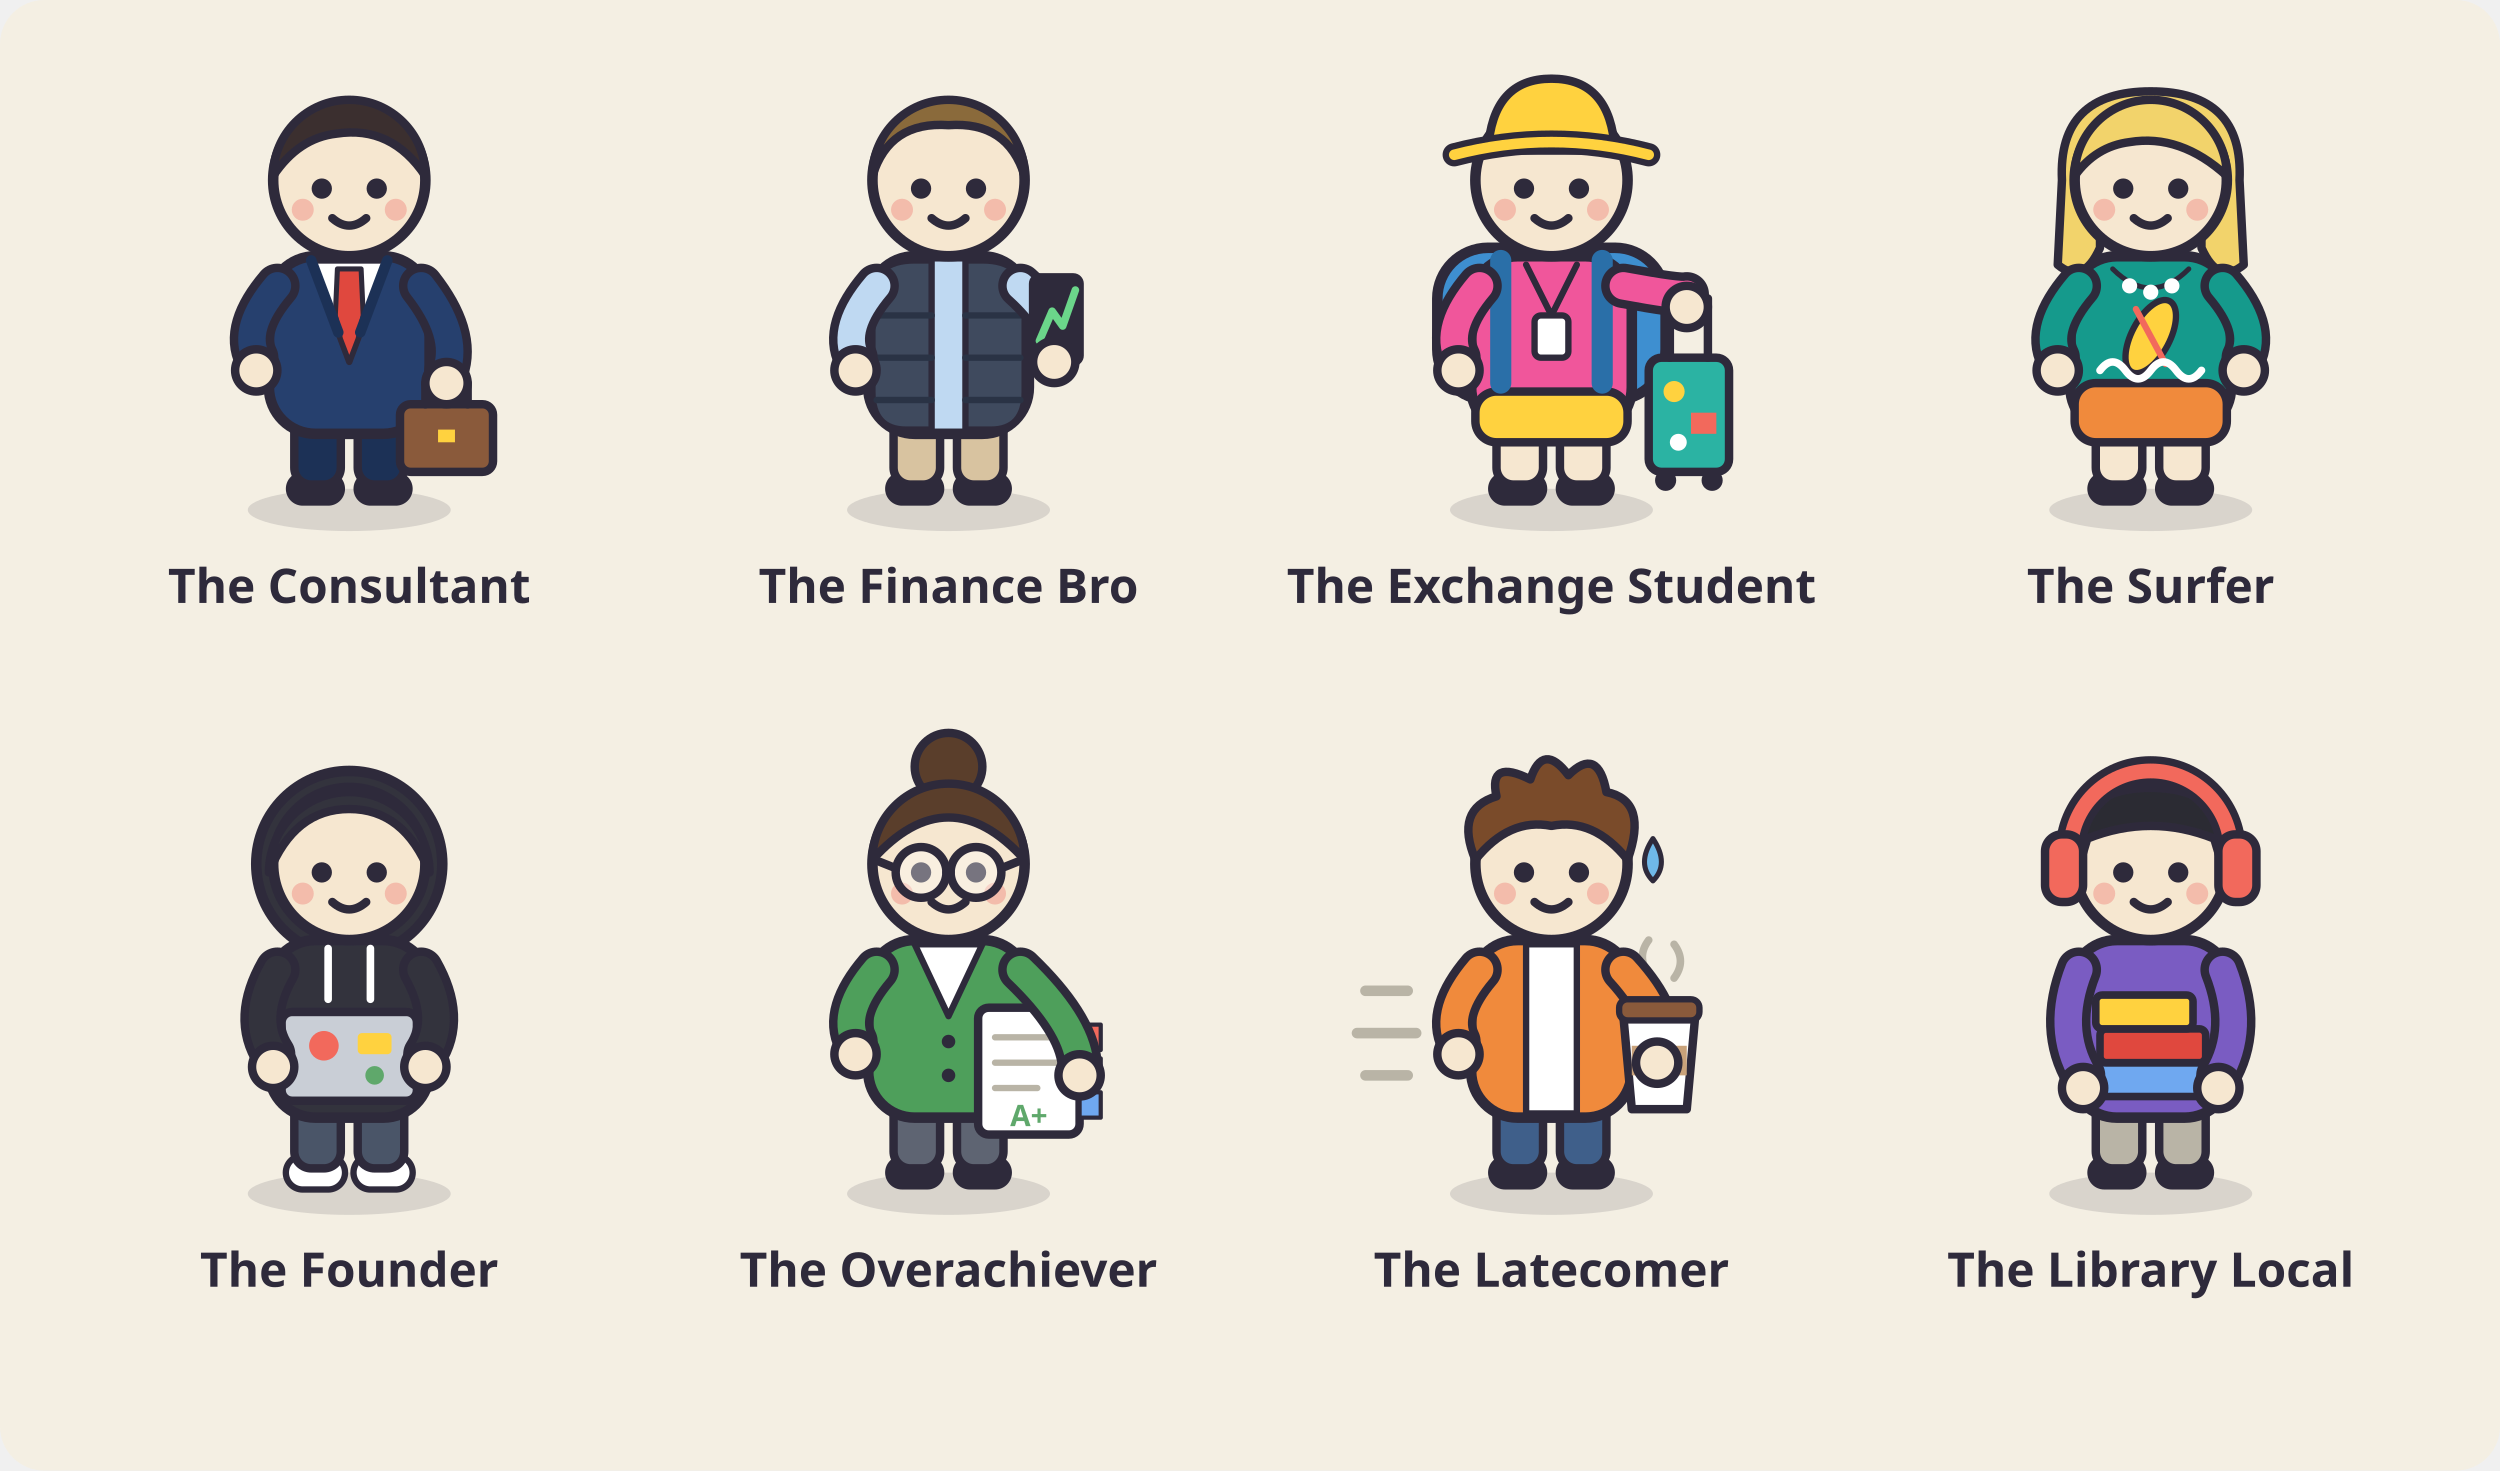
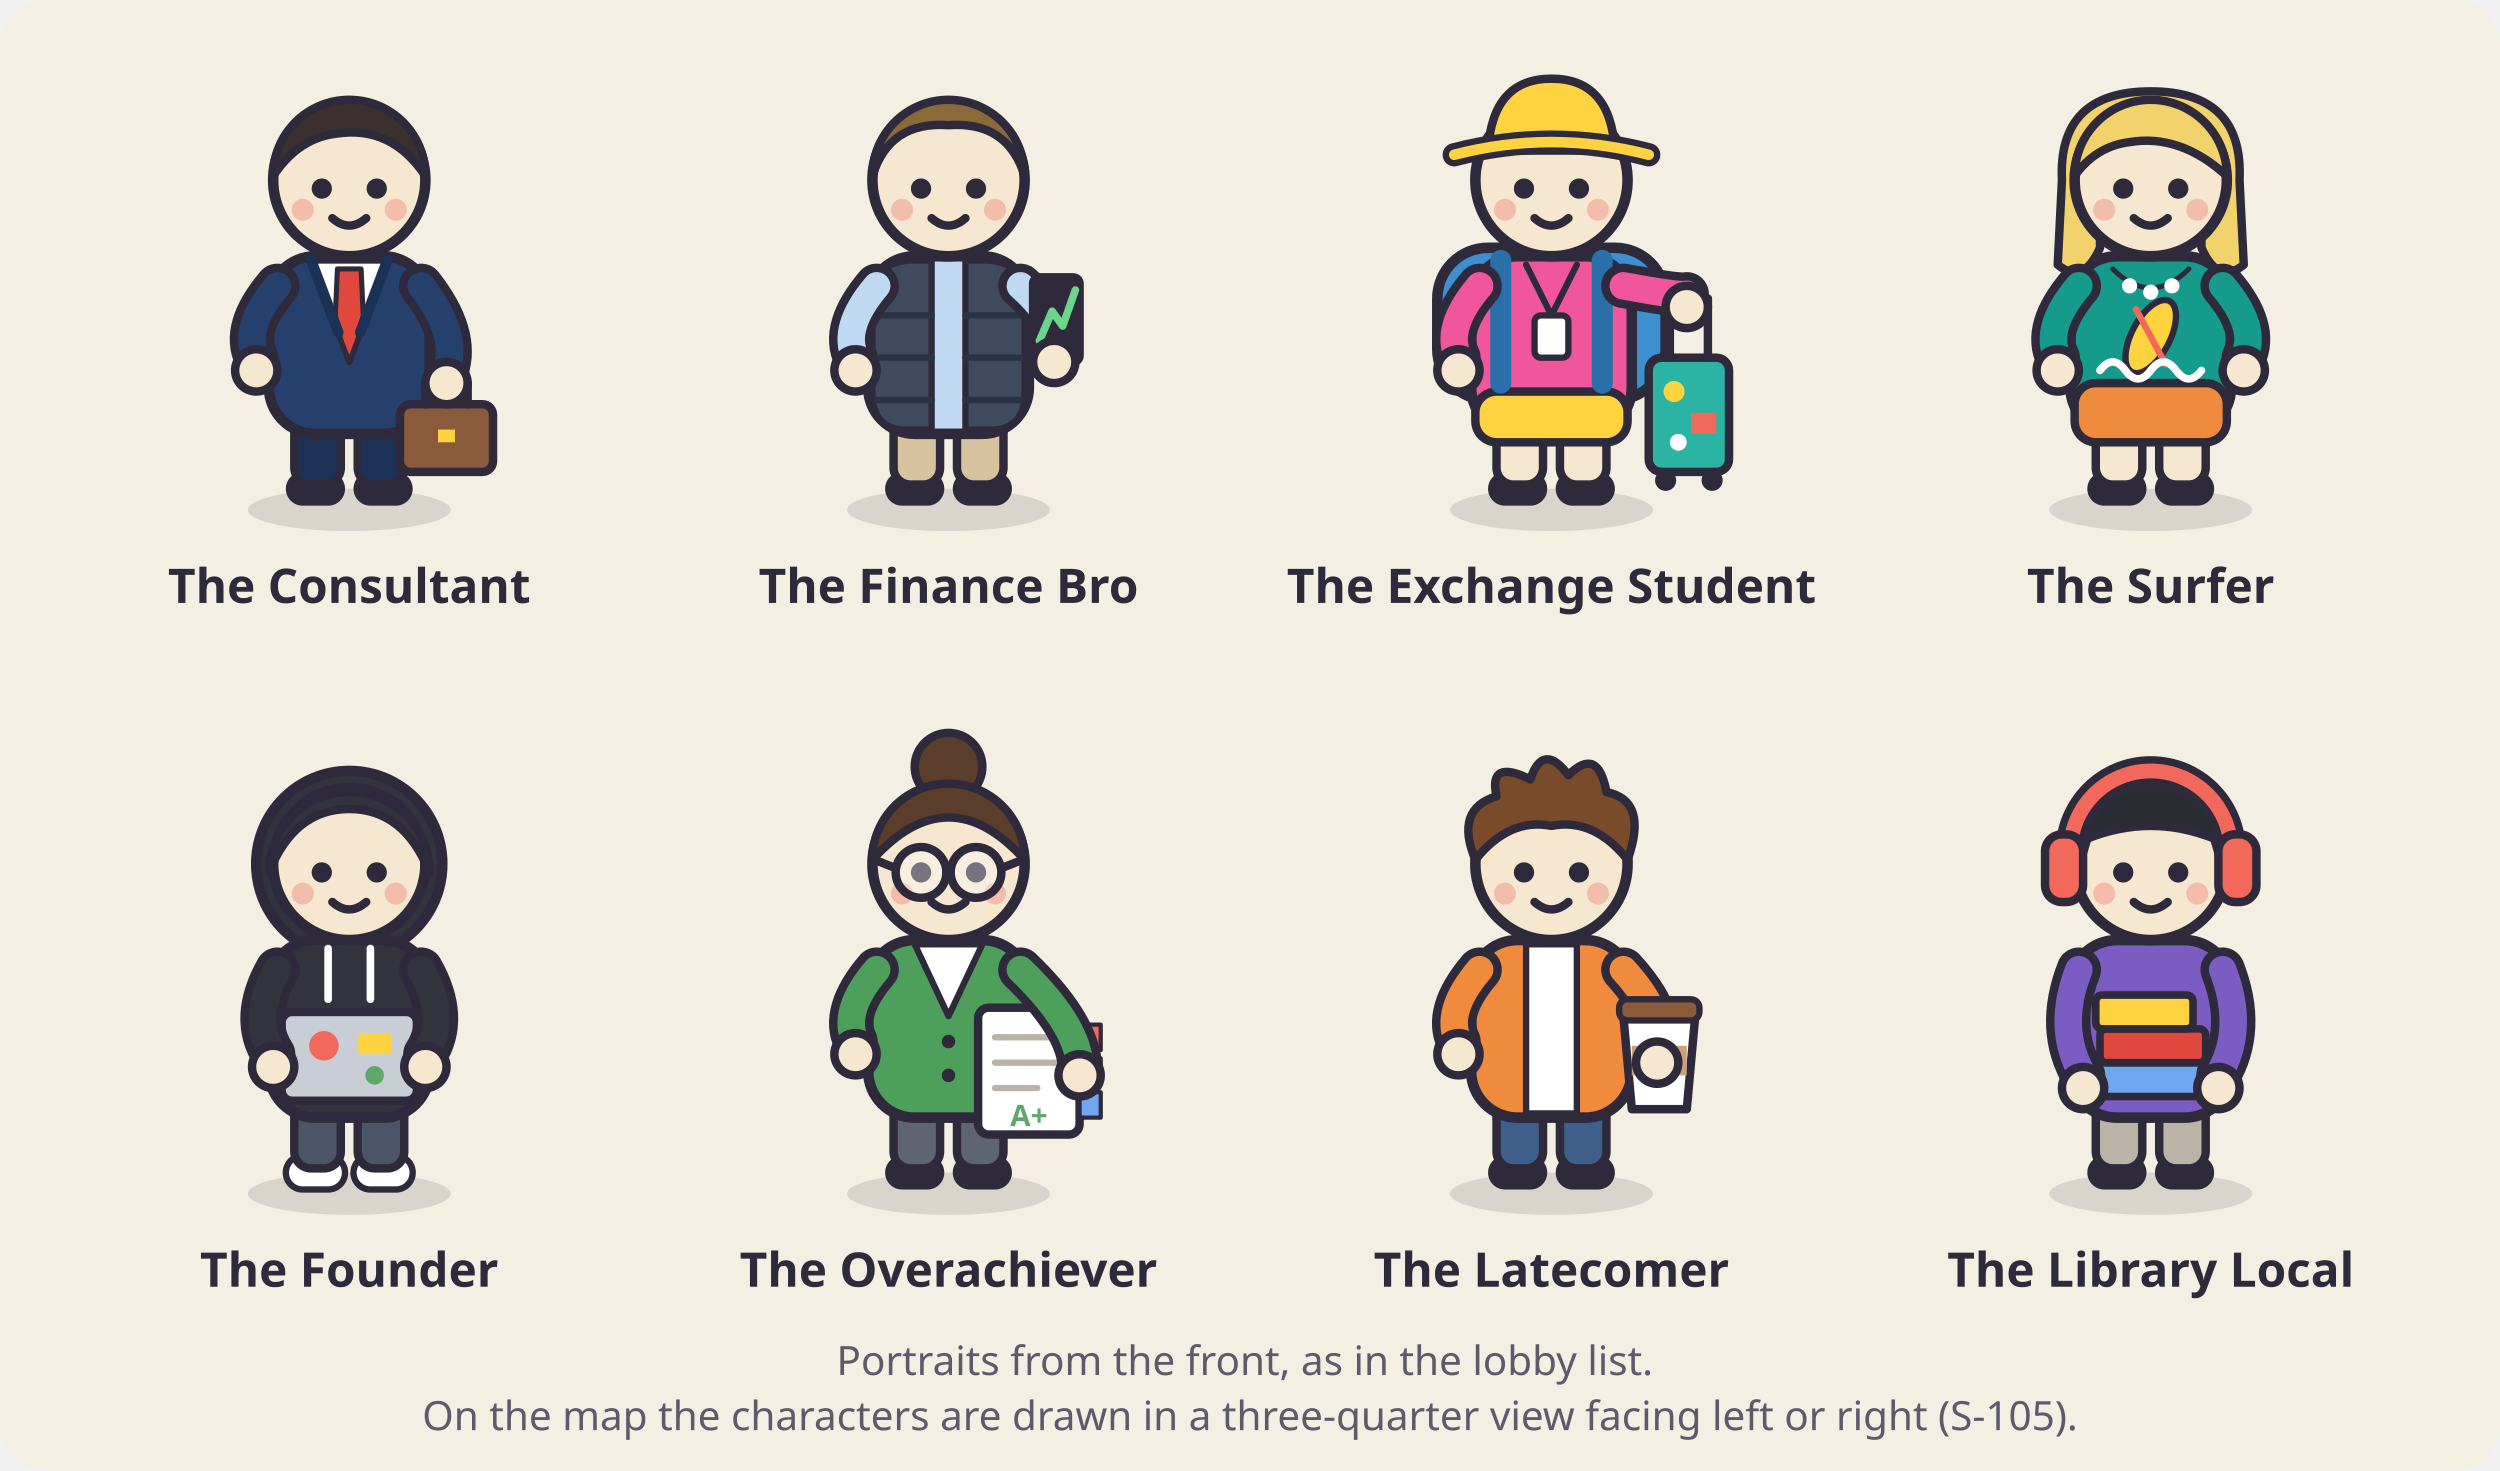
<svg xmlns="http://www.w3.org/2000/svg" viewBox="0 0 680 400" font-family="system-ui, sans-serif">
  <rect width="680" height="400" rx="12" fill="#F4EFE3" />
  <defs>
    <g id="base">
      <ellipse cx="0" cy="98" rx="24" ry="5" fill="#2E2A3B" opacity="0.14" />
      <rect x="-15" y="89" width="14" height="8" rx="4" fill="#2E2A3B" />
      <rect x="1" y="89" width="14" height="8" rx="4" fill="#2E2A3B" />
    </g>
    <g id="face">
      <circle cx="0" cy="20" r="18" fill="#F6E7D0" stroke="#2E2A3B" stroke-width="2.5" />
      <circle cx="-6.5" cy="22" r="2.4" fill="#2E2A3B" />
      <circle cx="6.5" cy="22" r="2.4" fill="#2E2A3B" />
      <path d="M-4 29 Q0 32.5 4 29" fill="none" stroke="#2E2A3B" stroke-width="2" />
      <circle cx="-11" cy="27" r="2.6" fill="#F2A99B" opacity="0.7" />
      <circle cx="11" cy="27" r="2.6" fill="#F2A99B" opacity="0.7" />
    </g>
  </defs>
  <g stroke-linejoin="round" stroke-linecap="round" font-size="13" font-weight="700" text-anchor="middle">
    <g transform="translate(95,26) scale(1.15)">
      <use href="#base" />
      <rect x="-13" y="74" width="11" height="18" rx="4" fill="#1C3156" stroke="#2E2A3B" stroke-width="2" />
      <rect x="2" y="74" width="11" height="18" rx="4" fill="#1C3156" stroke="#2E2A3B" stroke-width="2" />
      <rect x="-19" y="38" width="38" height="42" rx="11" fill="#26406E" stroke="#2E2A3B" stroke-width="2.5" />
      <polygon points="-9,39 9,39 0,63" fill="#FFFFFF" stroke="#2E2A3B" stroke-width="1.5" />
      <polygon points="-2.8,41 2.8,41 3.3,52 2.1,57.5 0,63 -2.1,57.5 -3.3,52" fill="#E0483E" stroke="#2E2A3B" stroke-width="1.2" />
      <path d="M-9 39 L-2.6 56 M9 39 L2.6 56" stroke="#1C3156" stroke-width="2.5" />
      <rect x="12" y="73" width="22" height="16" rx="2.5" fill="#8A5A3B" stroke="#2E2A3B" stroke-width="2" />
      <path d="M18 73 v-5 h10 v5" fill="none" stroke="#2E2A3B" stroke-width="2" />
      <rect x="21" y="79" width="4" height="3" fill="#FFD23F" />
      <path d="M-17 45 Q-25.5 55.0 -22 62 M17 45 Q26.0 56.5 23 65" fill="none" stroke="#2E2A3B" stroke-width="10.5" />
      <path d="M-17 45 Q-25.5 55.0 -22 62 M17 45 Q26.0 56.5 23 65" fill="none" stroke="#26406E" stroke-width="6.5" />
      <circle cx="-22" cy="65" r="5" fill="#F6E7D0" stroke="#2E2A3B" stroke-width="2" />
      <circle cx="23" cy="68" r="5" fill="#F6E7D0" stroke="#2E2A3B" stroke-width="2" />
      <use href="#face" />
      <path d="M-18 19 A18 18 0 0 1 18 19 Q10 7 -3 9 Q-12 10 -18 19 Z" fill="#3B2F2F" stroke="#2E2A3B" stroke-width="2" />
      <text y="120" font-size="11.3" fill="#2E2A3B">The Consultant</text>
    </g>
    <g transform="translate(258,26) scale(1.15)">
      <use href="#base" />
      <rect x="-13" y="74" width="11" height="18" rx="4" fill="#D8C3A0" stroke="#2E2A3B" stroke-width="2" />
      <rect x="2" y="74" width="11" height="18" rx="4" fill="#D8C3A0" stroke="#2E2A3B" stroke-width="2" />
      <rect x="-19" y="38" width="38" height="42" rx="11" fill="#BFD9F2" stroke="#2E2A3B" stroke-width="2.5" />
      <path d="M-18 48 Q-18 39 -8 39 L-4 39 L-4 79 L-10 79 Q-18 79 -18 70 Z" fill="#3F4A5E" stroke="#2E2A3B" stroke-width="1.5" />
      <path d="M18 48 Q18 39 8 39 L4 39 L4 79 L10 79 Q18 79 18 70 Z" fill="#3F4A5E" stroke="#2E2A3B" stroke-width="1.5" />
      <path d="M-17 52 h13 M-17 62 h13 M-17 72 h13 M4 52 h13 M4 62 h13 M4 72 h13" stroke="#2A3345" stroke-width="1.5" />
      <path d="M-17 45 Q-25.5 55.0 -22 62 M17 45 Q27.0 54.0 25 60" fill="none" stroke="#2E2A3B" stroke-width="10.5" />
      <path d="M-17 45 Q-25.5 55.0 -22 62 M17 45 Q27.0 54.0 25 60" fill="none" stroke="#BFD9F2" stroke-width="6.5" />
      <rect x="19" y="42" width="13" height="22" rx="2.5" fill="#2E2A3B" />
      <polyline points="21.5,58 24.5,51 27,54.5 30,46" fill="none" stroke="#6BD68A" stroke-width="1.8" />
      <circle cx="-22" cy="65" r="5" fill="#F6E7D0" stroke="#2E2A3B" stroke-width="2" />
      <circle cx="25" cy="63" r="5" fill="#F6E7D0" stroke="#2E2A3B" stroke-width="2" />
      <use href="#face" />
      <path d="M-18 19 A18 18 0 0 1 18 19 Q14 6 0 7 Q-14 6 -18 19 Z" fill="#8A6A3B" stroke="#2E2A3B" stroke-width="2" />
      <text y="120" font-size="11.3" fill="#2E2A3B">The Finance Bro</text>
    </g>
    <g transform="translate(422,26) scale(1.15)">
      <use href="#base" />
      <rect x="-27" y="36" width="54" height="36" rx="12" fill="#3E8FD0" stroke="#2E2A3B" stroke-width="2.5" />
      <rect x="-13" y="74" width="11" height="18" rx="4" fill="#F6E7D0" stroke="#2E2A3B" stroke-width="2" />
      <rect x="2" y="74" width="11" height="18" rx="4" fill="#F6E7D0" stroke="#2E2A3B" stroke-width="2" />
      <rect x="-19" y="38" width="38" height="42" rx="11" fill="#F0569B" stroke="#2E2A3B" stroke-width="2.5" />
      <rect x="-18" y="70" width="36" height="12" rx="5" fill="#FFD23F" stroke="#2E2A3B" stroke-width="2" />
      <path d="M-12 39 V68 M12 39 V68" stroke="#2A6FA8" stroke-width="5" />
      <path d="M-6 40 L0 52 L6 40" fill="none" stroke="#2E2A3B" stroke-width="1.5" />
      <rect x="-4" y="52" width="8" height="10" rx="1.5" fill="#FFFFFF" stroke="#2E2A3B" stroke-width="1.5" />
      <rect x="23" y="62" width="19" height="27" rx="3" fill="#2BB3A3" stroke="#2E2A3B" stroke-width="2" />
      <path d="M28 62 V48 H37 V62" fill="none" stroke="#2E2A3B" stroke-width="2" />
      <circle cx="29" cy="70" r="2.5" fill="#FFD23F" />
      <rect x="33" y="75" width="6" height="5" fill="#F2695C" />
      <circle cx="30" cy="82" r="2" fill="#FFFFFF" />
      <circle cx="27" cy="91" r="2.5" fill="#2E2A3B" />
      <circle cx="38" cy="91" r="2.5" fill="#2E2A3B" />
      <path d="M-17 45 Q-25.5 55.0 -22 62 M17 45 Q30.5 47.5 32 47" fill="none" stroke="#2E2A3B" stroke-width="10.5" />
      <path d="M-17 45 Q-25.5 55.0 -22 62 M17 45 Q30.5 47.5 32 47" fill="none" stroke="#F0569B" stroke-width="6.5" />
      <circle cx="-22" cy="65" r="5" fill="#F6E7D0" stroke="#2E2A3B" stroke-width="2" />
      <circle cx="32" cy="50" r="5" fill="#F6E7D0" stroke="#2E2A3B" stroke-width="2" />
      <use href="#face" />
      <path d="M-15 13 Q-14 -4 0 -4 Q14 -4 15 13 Z" fill="#FFD23F" stroke="#2E2A3B" stroke-width="2" />
      <path d="M-23 14 Q0 8 23 14" fill="none" stroke="#2E2A3B" stroke-width="5.5" />
      <path d="M-23 14 Q0 8 23 14" fill="none" stroke="#FFD23F" stroke-width="2.5" />
      <text y="120" font-size="11.3" fill="#2E2A3B">The Exchange Student</text>
    </g>
    <g transform="translate(585,26) scale(1.15)">
      <use href="#base" />
      <rect x="-13" y="74" width="11" height="18" rx="4" fill="#F6E7D0" stroke="#2E2A3B" stroke-width="2" />
      <rect x="2" y="74" width="11" height="18" rx="4" fill="#F6E7D0" stroke="#2E2A3B" stroke-width="2" />
      <rect x="-19" y="38" width="38" height="42" rx="11" fill="#159A8C" stroke="#2E2A3B" stroke-width="2.5" />
      <rect x="-18" y="68" width="36" height="14" rx="5" fill="#F08A3C" stroke="#2E2A3B" stroke-width="2" />
      <path d="M-9 41 Q0 50 9 41" fill="none" stroke="#2E2A3B" stroke-width="1.2" />
      <circle cx="-5" cy="45" r="1.8" fill="#FFFFFF" />
      <circle cx="0" cy="46.5" r="1.8" fill="#FFFFFF" />
      <circle cx="5" cy="45" r="1.8" fill="#FFFFFF" />
      <path d="M-21 20 Q-22 -1 0 -1 Q22 -1 21 20 L22 40 Q16 45 12 36 L12 20 L-12 20 L-12 36 Q-16 45 -22 40 Z" fill="#F2D36B" stroke="#2E2A3B" stroke-width="2" />
      <ellipse cx="0" cy="57" rx="4.5" ry="9.5" transform="rotate(28 0 57)" fill="#FFD23F" stroke="#2E2A3B" stroke-width="1.5" />
      <path d="M-3.5 50.5 L3.5 63.5" stroke="#F2695C" stroke-width="1.5" />
      <path d="M-12 65 q3 -4 6 0 t6 0 t6 0 t6 0" fill="none" stroke="#FFFFFF" stroke-width="1.8" />
      <path d="M-17 45 Q-25.5 55.0 -22 62 M17 45 Q25.5 55.0 22 62" fill="none" stroke="#2E2A3B" stroke-width="10.5" />
      <path d="M-17 45 Q-25.5 55.0 -22 62 M17 45 Q25.5 55.0 22 62" fill="none" stroke="#159A8C" stroke-width="6.5" />
      <circle cx="-22" cy="65" r="5" fill="#F6E7D0" stroke="#2E2A3B" stroke-width="2" />
      <circle cx="22" cy="65" r="5" fill="#F6E7D0" stroke="#2E2A3B" stroke-width="2" />
      <use href="#face" />
      <path d="M-18 19 A18 18 0 0 1 18 19 Q7 9 -5 11 Q-13 12 -18 19 Z" fill="#F2D36B" stroke="#2E2A3B" stroke-width="2" />
      <text y="120" font-size="11.3" fill="#2E2A3B">The Surfer</text>
    </g>
    <g transform="translate(95,212) scale(1.15)">
      <use href="#base" />
      <rect x="-15" y="89" width="14" height="8" rx="4" fill="#FFFFFF" stroke="#2E2A3B" stroke-width="1.5" />
      <rect x="1" y="89" width="14" height="8" rx="4" fill="#FFFFFF" stroke="#2E2A3B" stroke-width="1.5" />
      <rect x="-13" y="74" width="11" height="18" rx="4" fill="#4A5568" stroke="#2E2A3B" stroke-width="2" />
      <rect x="2" y="74" width="11" height="18" rx="4" fill="#4A5568" stroke="#2E2A3B" stroke-width="2" />
      <circle cx="0" cy="20" r="22" fill="#33333D" stroke="#2E2A3B" stroke-width="2.5" />
      <rect x="-19" y="38" width="38" height="42" rx="11" fill="#33333D" stroke="#2E2A3B" stroke-width="2.5" />
      <path d="M-5 40 V52 M5 40 V52" stroke="#FFFFFF" stroke-width="1.8" />
      <rect x="-16" y="55" width="32" height="21" rx="2.5" fill="#C9CED6" stroke="#2E2A3B" stroke-width="2" />
      <circle cx="-6" cy="63" r="3.5" fill="#F2695C" />
      <rect x="2" y="60" width="8" height="5" rx="1" fill="#FFD23F" />
      <circle cx="6" cy="70" r="2.2" fill="#5FA86B" />
      <path d="M-17 45 Q-23.5 56.5 -18 65 M17 45 Q23.5 56.5 18 65" fill="none" stroke="#2E2A3B" stroke-width="10.5" />
      <path d="M-17 45 Q-23.5 56.5 -18 65 M17 45 Q23.5 56.5 18 65" fill="none" stroke="#33333D" stroke-width="6.5" />
      <circle cx="-18" cy="68" r="5" fill="#F6E7D0" stroke="#2E2A3B" stroke-width="2" />
      <circle cx="18" cy="68" r="5" fill="#F6E7D0" stroke="#2E2A3B" stroke-width="2" />
      <use href="#face" />
      <path d="M-19 22 A19 19 0 0 1 19 22 Q13 7 0 7 Q-13 7 -19 22 Z" fill="#33333D" stroke="#2E2A3B" stroke-width="2" />
      <text y="120" font-size="11.3" fill="#2E2A3B">The Founder</text>
    </g>
    <g transform="translate(258,212) scale(1.15)">
      <use href="#base" />
      <rect x="-13" y="74" width="11" height="18" rx="4" fill="#5E6472" stroke="#2E2A3B" stroke-width="2" />
      <rect x="2" y="74" width="11" height="18" rx="4" fill="#5E6472" stroke="#2E2A3B" stroke-width="2" />
      <rect x="-19" y="38" width="38" height="42" rx="11" fill="#4E9F5B" stroke="#2E2A3B" stroke-width="2.5" />
      <polygon points="-8,39 8,39 0,56" fill="#FFFFFF" stroke="#2E2A3B" stroke-width="1.5" />
      <circle cx="0" cy="62" r="1.6" fill="#2E2A3B" />
      <circle cx="0" cy="70" r="1.6" fill="#2E2A3B" />
      <rect x="7" y="54" width="24" height="30" rx="2.5" fill="#FFFFFF" stroke="#2E2A3B" stroke-width="2" />
      <rect x="31" y="58" width="5" height="6" fill="#F2695C" stroke="#2E2A3B" stroke-width="1" />
      <rect x="31" y="66" width="5" height="6" fill="#FFD23F" stroke="#2E2A3B" stroke-width="1" />
      <rect x="31" y="74" width="5" height="6" fill="#6FA8F0" stroke="#2E2A3B" stroke-width="1" />
      <path d="M11 61 h15 M11 67 h15 M11 73 h10" stroke="#B9B4A6" stroke-width="1.5" />
      <text x="19" y="82" font-size="7" fill="#5FA86B">A+</text>
      <circle cx="0" cy="-3" r="8" fill="#5A3E2B" stroke="#2E2A3B" stroke-width="2" />
      <path d="M-17 45 Q-25.5 55.0 -22 62 M17 45 Q30.0 57.5 31 67" fill="none" stroke="#2E2A3B" stroke-width="10.5" />
      <path d="M-17 45 Q-25.5 55.0 -22 62 M17 45 Q30.0 57.5 31 67" fill="none" stroke="#4E9F5B" stroke-width="6.5" />
      <circle cx="-22" cy="65" r="5" fill="#F6E7D0" stroke="#2E2A3B" stroke-width="2" />
      <circle cx="31" cy="70" r="5" fill="#F6E7D0" stroke="#2E2A3B" stroke-width="2" />
      <use href="#face" />
      <path d="M-18 19 A18 18 0 0 1 18 19 Q9 9 0 9 Q-9 9 -18 19 Z" fill="#5A3E2B" stroke="#2E2A3B" stroke-width="2" />
      <circle cx="-6.5" cy="22" r="6" fill="#FFFFFF" fill-opacity="0.35" stroke="#2E2A3B" stroke-width="2" />
      <circle cx="6.5" cy="22" r="6" fill="#FFFFFF" fill-opacity="0.35" stroke="#2E2A3B" stroke-width="2" />
      <path d="M-0.5 22 h1 M-12.5 21 L-17.5 19 M12.5 21 L17.5 19" stroke="#2E2A3B" stroke-width="2" />
      <text y="120" font-size="11.3" fill="#2E2A3B">The Overachiever</text>
    </g>
    <g transform="translate(422,212) scale(1.15)">
      <use href="#base" />
-       <path d="M-44 50 h10 M-46 60 h14 M-44 70 h10" stroke="#B9B4A6" stroke-width="2.5" />
      <rect x="-13" y="74" width="11" height="18" rx="4" fill="#3F5F8A" stroke="#2E2A3B" stroke-width="2" />
      <rect x="2" y="74" width="11" height="18" rx="4" fill="#3F5F8A" stroke="#2E2A3B" stroke-width="2" />
      <rect x="-19" y="38" width="38" height="42" rx="11" fill="#F08A3C" stroke="#2E2A3B" stroke-width="2.5" />
      <rect x="-6" y="39" width="12" height="40" fill="#FFFFFF" stroke="#2E2A3B" stroke-width="1.5" />
-       <path d="M23 46 q-3 -4 0 -8 M29 47 q3 -4 0 -8" fill="none" stroke="#B9B4A6" stroke-width="1.8" />
      <path d="M-17 45 Q-25.5 55.0 -22 62 M17 45 Q27.0 56.0 25 64" fill="none" stroke="#2E2A3B" stroke-width="10.5" />
      <path d="M-17 45 Q-25.5 55.0 -22 62 M17 45 Q27.0 56.0 25 64" fill="none" stroke="#F08A3C" stroke-width="6.5" />
      <polygon points="17,56 34,56 32,78 19,78" fill="#FFFFFF" stroke="#2E2A3B" stroke-width="2" />
      <rect x="16" y="52" width="19" height="5" rx="2" fill="#8A5A3B" stroke="#2E2A3B" stroke-width="1.5" />
      <rect x="19" y="63" width="13" height="7" fill="#C9A27A" />
      <circle cx="-22" cy="65" r="5" fill="#F6E7D0" stroke="#2E2A3B" stroke-width="2" />
      <circle cx="25" cy="67" r="5" fill="#F6E7D0" stroke="#2E2A3B" stroke-width="2" />
      <use href="#face" />
      <path d="M-18 19 Q-23 7 -13 4 Q-15 -5 -5 0 Q-2 -9 4 -1 Q11 -8 13 3 Q23 5 18 19 Q10 9 0 11 Q-10 9 -18 19 Z" fill="#7A4B2A" stroke="#2E2A3B" stroke-width="2" />
-       <path d="M24 14 q4 6 0 10 q-4 -4 0 -10 Z" fill="#6FB8E8" stroke="#2E2A3B" stroke-width="1.2" />
      <text y="120" font-size="11.3" fill="#2E2A3B">The Latecomer</text>
    </g>
    <g transform="translate(585,212) scale(1.15)">
      <use href="#base" />
      <rect x="-13" y="74" width="11" height="18" rx="4" fill="#B9B4A6" stroke="#2E2A3B" stroke-width="2" />
      <rect x="2" y="74" width="11" height="18" rx="4" fill="#B9B4A6" stroke="#2E2A3B" stroke-width="2" />
      <rect x="-19" y="38" width="38" height="42" rx="11" fill="#7A5CC2" stroke="#2E2A3B" stroke-width="2.5" />
      <rect x="-14" y="67" width="28" height="8" rx="1.5" fill="#6FA8F0" stroke="#2E2A3B" stroke-width="1.8" />
      <rect x="-12" y="59" width="25" height="8" rx="1.5" fill="#E0483E" stroke="#2E2A3B" stroke-width="1.8" />
      <rect x="-13" y="51" width="23" height="8" rx="1.5" fill="#FFD23F" stroke="#2E2A3B" stroke-width="1.8" />
      <path d="M-17 45 Q-22.5 59.0 -16 70 M17 45 Q22.5 59.0 16 70" fill="none" stroke="#2E2A3B" stroke-width="10.5" />
      <path d="M-17 45 Q-22.5 59.0 -16 70 M17 45 Q22.5 59.0 16 70" fill="none" stroke="#7A5CC2" stroke-width="6.5" />
      <circle cx="-16" cy="73" r="5" fill="#F6E7D0" stroke="#2E2A3B" stroke-width="2" />
      <circle cx="16" cy="73" r="5" fill="#F6E7D0" stroke="#2E2A3B" stroke-width="2" />
      <use href="#face" />
      <path d="M-18 24 Q-21 2 0 2 Q21 2 18 24 L15 14 Q0 8 -15 14 Z" fill="#2B2B33" stroke="#2E2A3B" stroke-width="2" />
      <path d="M-19 17 A19 19 0 0 1 19 17" fill="none" stroke="#2E2A3B" stroke-width="7" />
      <path d="M-19 17 A19 19 0 0 1 19 17" fill="none" stroke="#F2695C" stroke-width="3.5" />
      <rect x="-25" y="13" width="9" height="16" rx="4" fill="#F2695C" stroke="#2E2A3B" stroke-width="2" />
      <rect x="16" y="13" width="9" height="16" rx="4" fill="#F2695C" stroke="#2E2A3B" stroke-width="2" />
      <text y="120" font-size="11.3" fill="#2E2A3B">The Library Local</text>
    </g>
  </g>
+   <text x="340" y="374" font-size="11" fill="#5E5A6B" text-anchor="middle">
+     <tspan x="340">Portraits from the front, as in the lobby list.</tspan>
+     <tspan x="340" dy="15">On the map the characters are drawn in a three-quarter view facing left or right (S-105).</tspan>
+   </text>
</svg>
